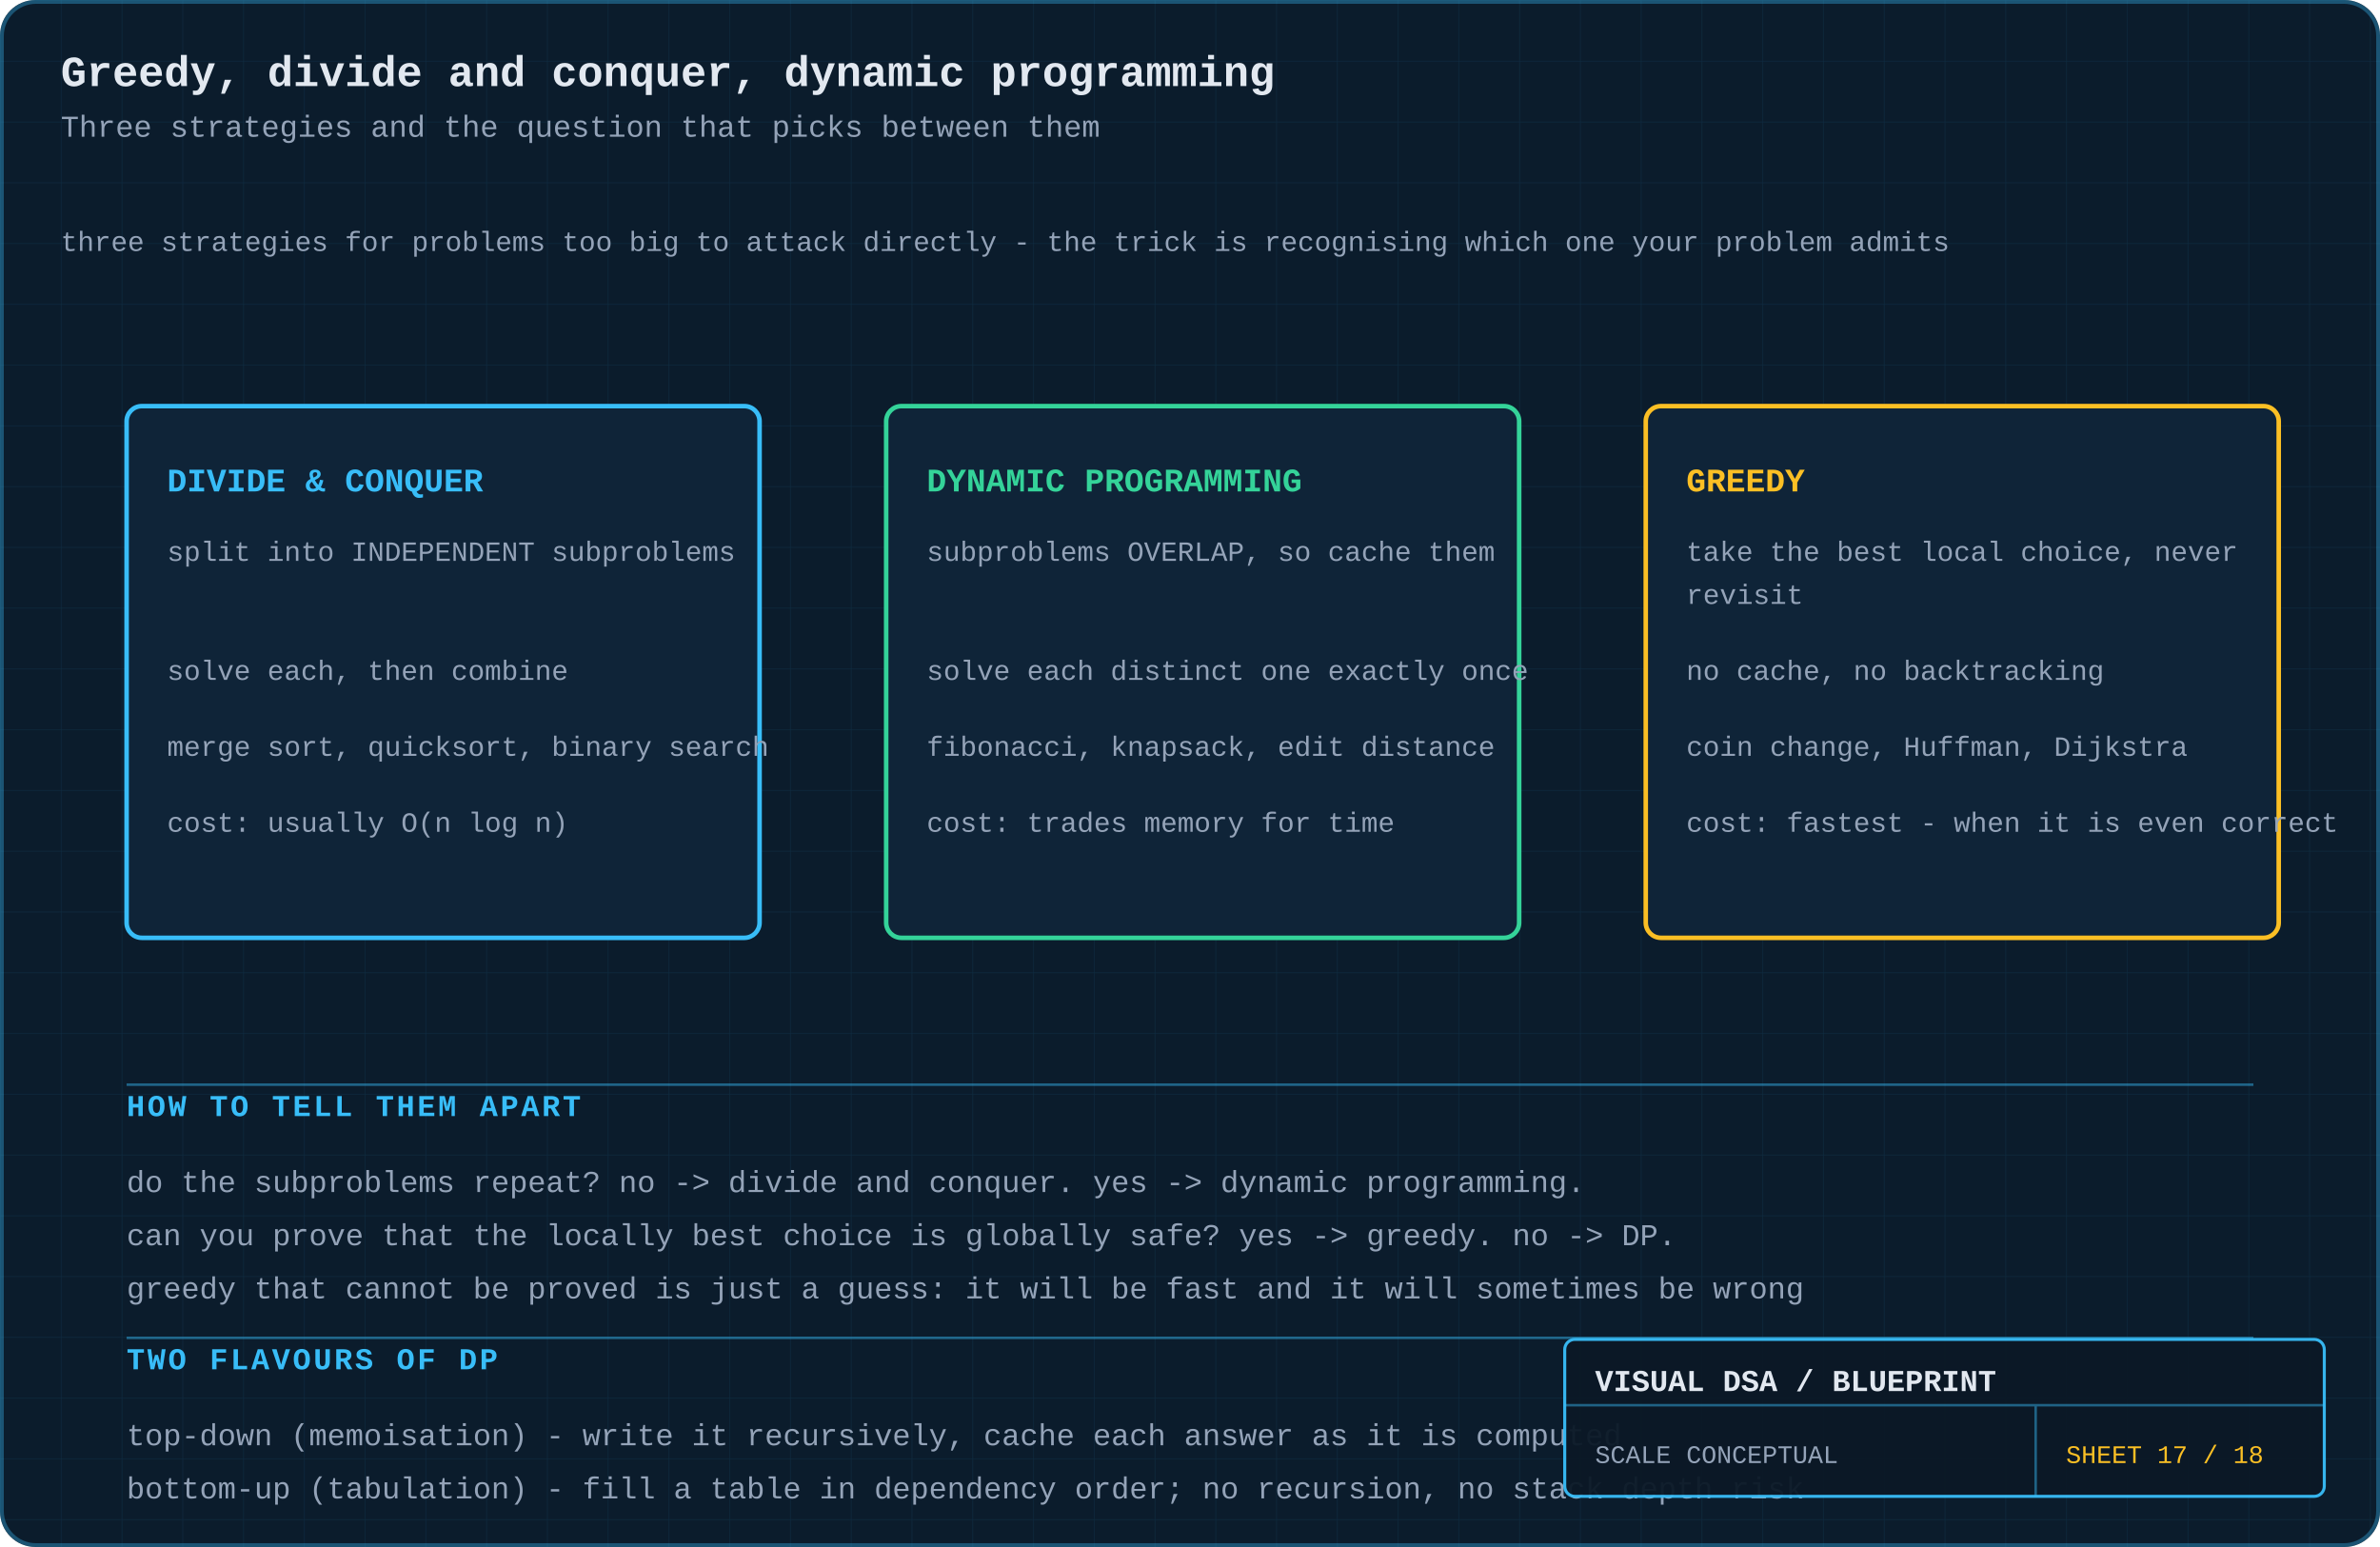
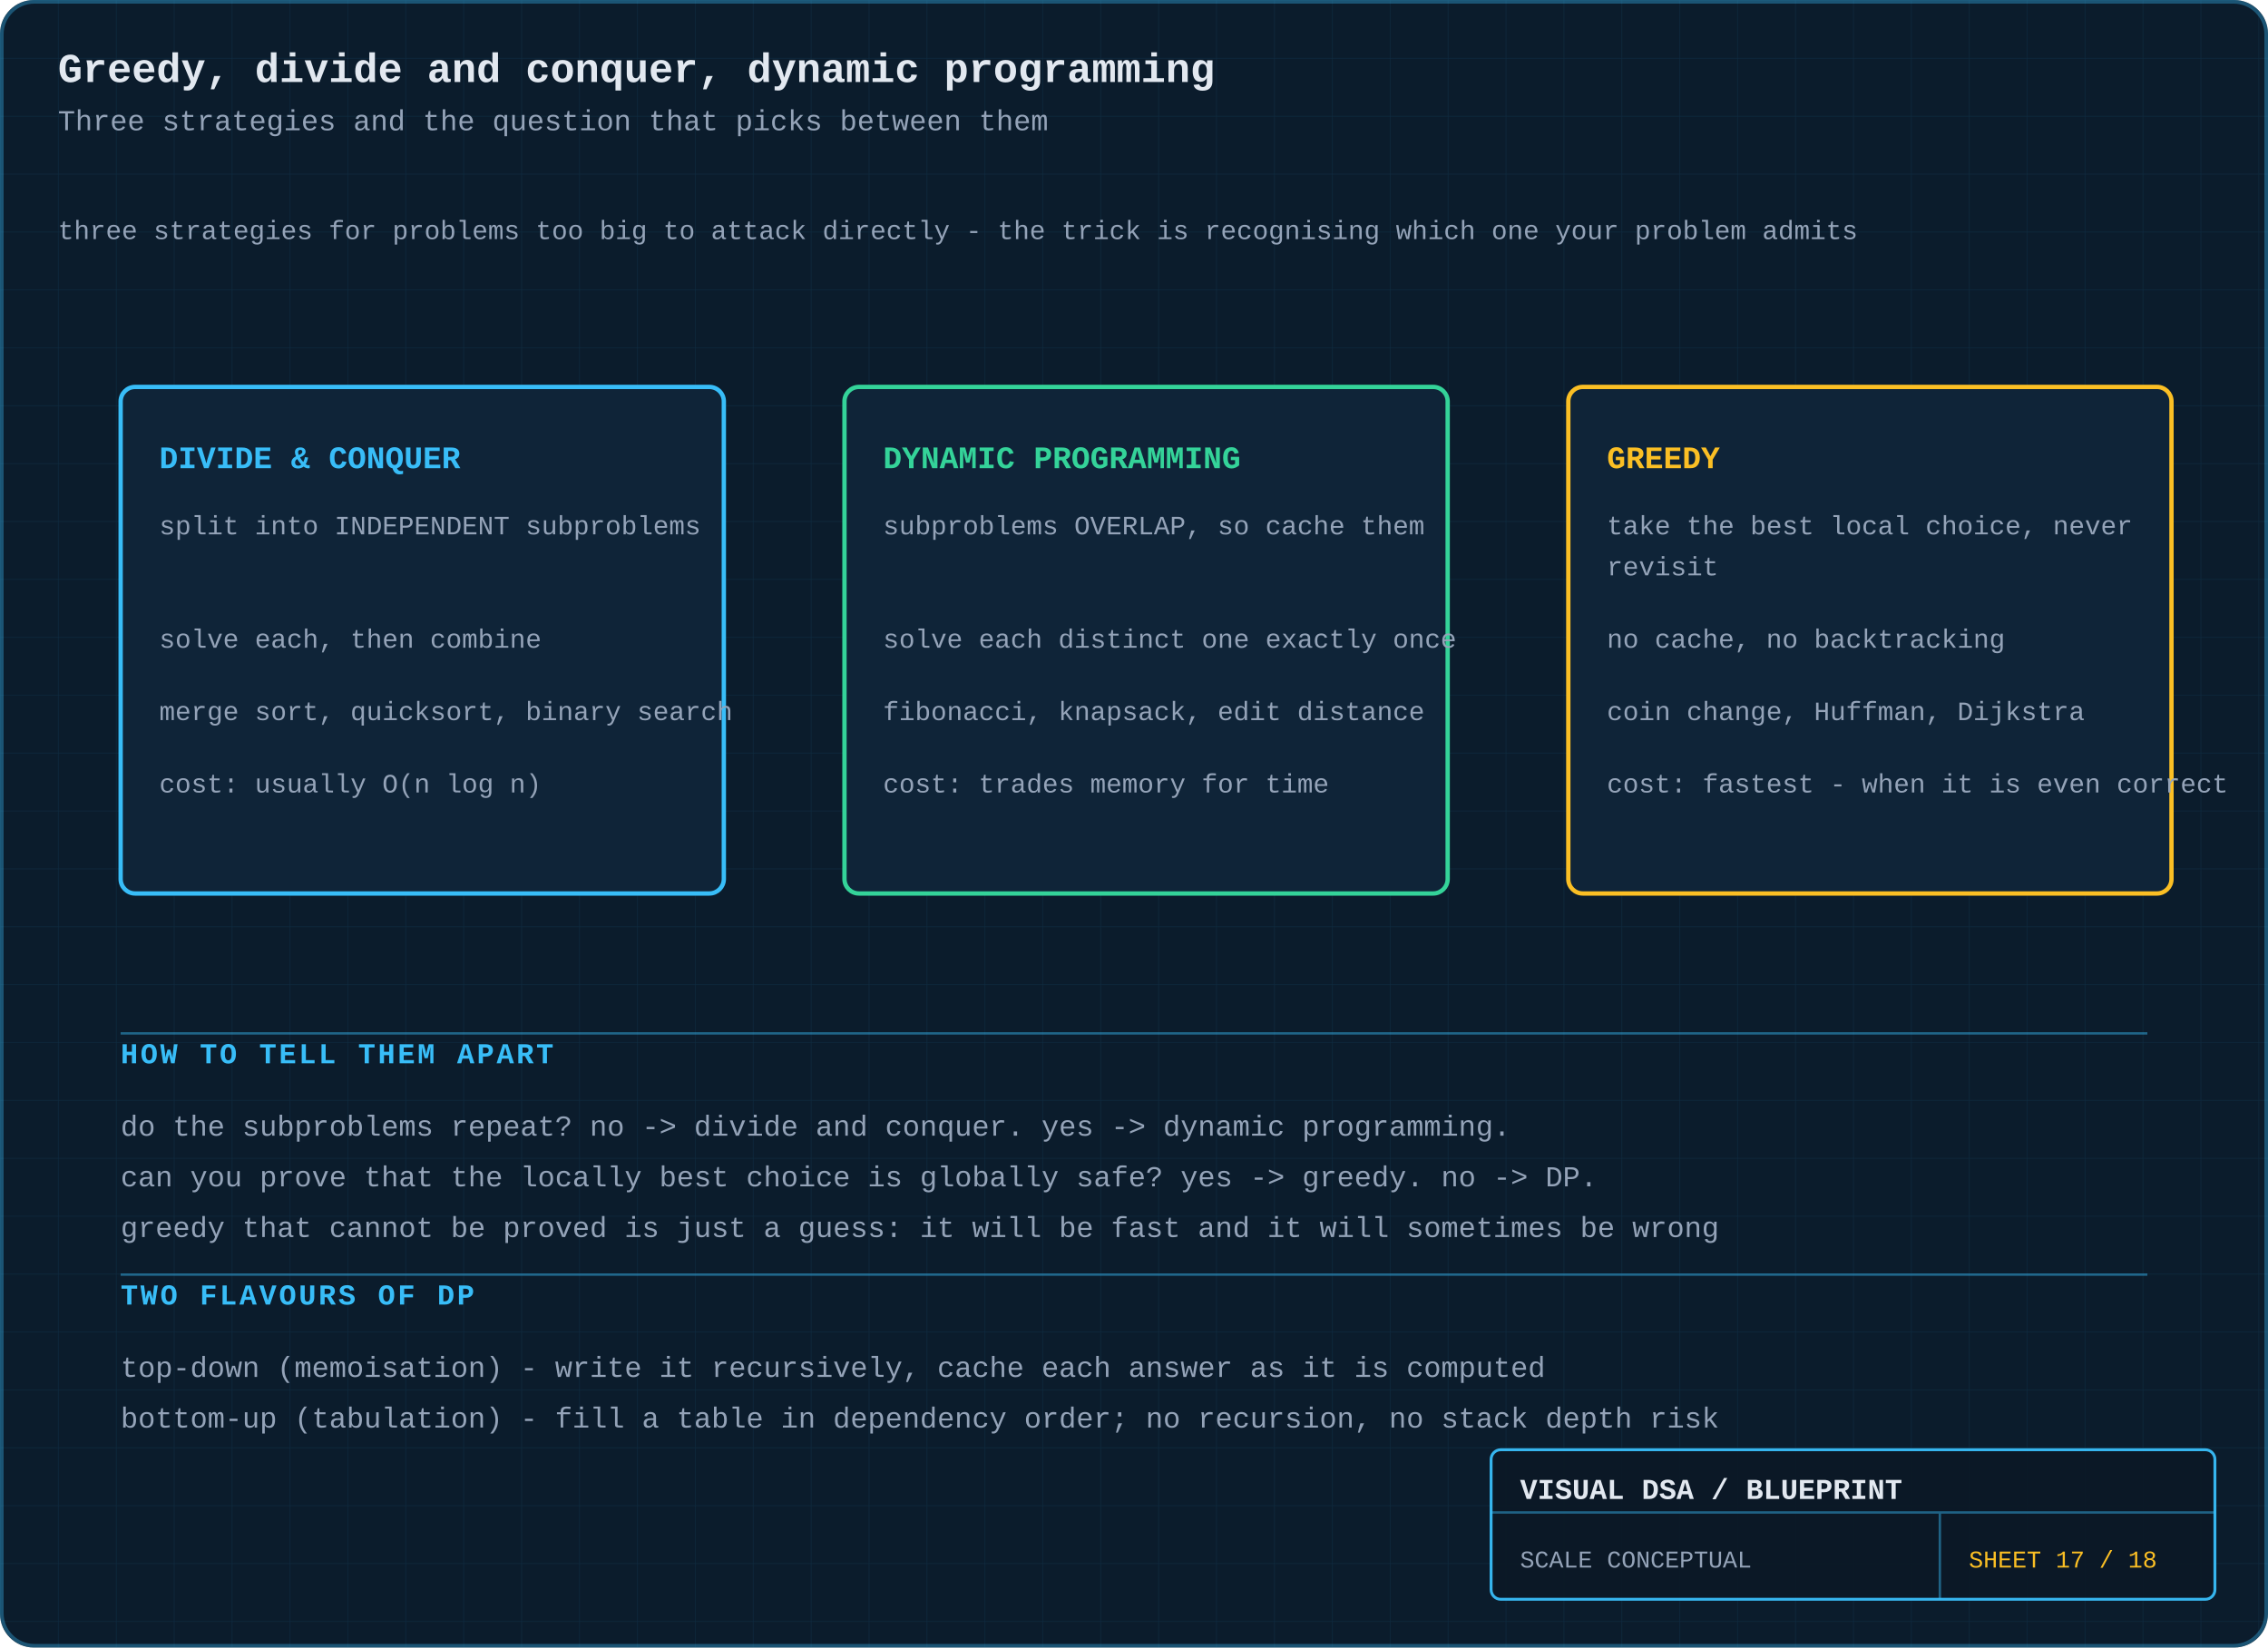
- <svg xmlns="http://www.w3.org/2000/svg" viewBox="0 0 940 611" width="940" height="611" role="img" aria-label="Greedy, divide and conquer, dynamic programming">
+ <svg xmlns="http://www.w3.org/2000/svg" viewBox="0 0 940 683" width="940" height="683" role="img" aria-label="Greedy, divide and conquer, dynamic programming">
  <defs>
    <pattern id="g" width="24" height="24" patternUnits="userSpaceOnUse">
      <path d="M24 0H0V24" fill="none" stroke="#38bdf8" stroke-width="0.5" opacity="0.09" />
    </pattern>
    <marker id="ar" viewBox="0 0 10 10" refX="9" refY="5" markerWidth="6" markerHeight="6" orient="auto-start-reverse">
      <path d="M0 0 L10 5 L0 10 z" fill="#38bdf8" />
    </marker>
    <marker id="ara" viewBox="0 0 10 10" refX="9" refY="5" markerWidth="6" markerHeight="6" orient="auto-start-reverse">
      <path d="M0 0 L10 5 L0 10 z" fill="#fbbf24" />
    </marker>
    <marker id="arg" viewBox="0 0 10 10" refX="9" refY="5" markerWidth="6" markerHeight="6" orient="auto-start-reverse">
      <path d="M0 0 L10 5 L0 10 z" fill="#34d399" />
    </marker>
  </defs>
  <style>
  text{font-family:ui-monospace, SFMono-Regular, Menlo, Consolas, 'Liberation Mono', monospace;dominant-baseline:middle}
  .title{fill:#e2e8f0;font-size:17px;font-weight:700;dominant-baseline:auto}
  .sub{fill:#94a3b8;font-size:12px;dominant-baseline:auto}
  .lbl{fill:#94a3b8;font-size:11px;text-anchor:middle}
  .lbl-l{fill:#94a3b8;font-size:11px}
  .val{fill:#e2e8f0;font-size:16px;text-anchor:middle;font-weight:600}
  .idx{fill:#64748b;font-size:10px;text-anchor:middle}
  .cell{fill:#0f2438;stroke:#38bdf8;stroke-width:1.5;rx:4}
  .step{fill:#fbbf24;font-size:12px;font-weight:700}
  .edge{stroke:#38bdf8;stroke-width:1.6;fill:none}

  </style>
-   <rect x="0" y="0" width="940" height="611" rx="14" fill="#0b1c2c" />
-   <rect x="0" y="0" width="940" height="611" rx="14" fill="url(#g)" />
-   <rect x="0.75" y="0.75" width="938.5" height="609.5" rx="13.5" fill="none" stroke="#38bdf8" stroke-width="1.5" opacity="0.35" />
+   <rect x="0" y="0" width="940" height="683" rx="14" fill="#0b1c2c" />
+   <rect x="0" y="0" width="940" height="683" rx="14" fill="url(#g)" />
+   <rect x="0.75" y="0.75" width="938.5" height="681.5" rx="13.5" fill="none" stroke="#38bdf8" stroke-width="1.5" opacity="0.35" />
  <text class="title" x="24" y="34">Greedy, divide and conquer, dynamic programming</text>
  <text class="sub" x="24" y="54">Three strategies and the question that picks between them</text>
  <text class="lbl-l hdrline" x="24" y="96">three strategies for problems too big to attack directly - the trick is recognising which one your problem admits</text>
  <g transform="translate(0,0.4)">
    <rect x="50" y="160" width="250" height="210" rx="6" fill="#0f2438" stroke="#38bdf8" stroke-width="1.8" />
    <text x="66" y="190" font-size="13" font-weight="700" fill="#38bdf8">DIVIDE &amp; CONQUER</text>
    <text x="66" y="218" font-size="11" fill="#94a3b8">split into INDEPENDENT subproblems</text>
    <text x="66" y="265" font-size="11" fill="#94a3b8">solve each, then combine</text>
    <text x="66" y="295" font-size="11" fill="#94a3b8">merge sort, quicksort, binary search</text>
    <text x="66" y="325" font-size="11" fill="#94a3b8">cost: usually O(n log n)</text>
    <rect x="350" y="160" width="250" height="210" rx="6" fill="#0f2438" stroke="#34d399" stroke-width="1.8" />
    <text x="366" y="190" font-size="13" font-weight="700" fill="#34d399">DYNAMIC PROGRAMMING</text>
    <text x="366" y="218" font-size="11" fill="#94a3b8">subproblems OVERLAP, so cache them</text>
    <text x="366" y="265" font-size="11" fill="#94a3b8">solve each distinct one exactly once</text>
    <text x="366" y="295" font-size="11" fill="#94a3b8">fibonacci, knapsack, edit distance</text>
    <text x="366" y="325" font-size="11" fill="#94a3b8">cost: trades memory for time</text>
    <rect x="650" y="160" width="250" height="210" rx="6" fill="#0f2438" stroke="#fbbf24" stroke-width="1.8" />
    <text x="666" y="190" font-size="13" font-weight="700" fill="#fbbf24">GREEDY</text>
    <text x="666" y="218" font-size="11" fill="#94a3b8">
      <tspan x="666" dy="0">take the best local choice, never</tspan>
      <tspan x="666" dy="17.0">revisit</tspan>
    </text>
    <text x="666" y="265" font-size="11" fill="#94a3b8">no cache, no backtracking</text>
    <text x="666" y="295" font-size="11" fill="#94a3b8">coin change, Huffman, Dijkstra</text>
    <text x="666" y="325" font-size="11" fill="#94a3b8">cost: fastest - when it is even correct</text>
    <text x="50" y="437" font-size="12" font-weight="700" fill="#38bdf8" letter-spacing="1">HOW TO TELL THEM APART</text>
    <path d="M50 428 L890 428" stroke="#38bdf8" stroke-width="1" opacity="0.45" />
    <text x="50" y="467" font-size="12" fill="#94a3b8">do the subproblems repeat?   no -&gt; divide and conquer.   yes -&gt; dynamic programming.</text>
    <text x="50" y="488" font-size="12" fill="#94a3b8">can you prove that the locally best choice is globally safe?   yes -&gt; greedy.   no -&gt; DP.</text>
    <text x="50" y="509" font-size="12" fill="#94a3b8">greedy that cannot be proved is just a guess: it will be fast and it will sometimes be wrong</text>
    <text x="50" y="537" font-size="12" font-weight="700" fill="#38bdf8" letter-spacing="1">TWO FLAVOURS OF DP</text>
    <path d="M50 528 L890 528" stroke="#38bdf8" stroke-width="1" opacity="0.45" />
    <text x="50" y="567" font-size="12" fill="#94a3b8">top-down (memoisation)  - write it recursively, cache each answer as it is computed</text>
    <text x="50" y="588" font-size="12" fill="#94a3b8">bottom-up (tabulation)  - fill a table in dependency order; no recursion, no stack depth risk</text>
  </g>
-   <rect x="618" y="529" width="300" height="62" rx="4" fill="#0a1826" stroke="#38bdf8" stroke-width="1.2" opacity="0.95" />
-   <path d="M618 555 L918 555 M804 555 L804 591" stroke="#38bdf8" stroke-width="1" opacity="0.45" />
-   <text x="630" y="546" font-size="12" font-weight="700" fill="#e2e8f0">VISUAL DSA / BLUEPRINT</text>
-   <text x="630" y="575" font-size="10" fill="#94a3b8">SCALE CONCEPTUAL</text>
-   <text x="816" y="575" font-size="10" fill="#fbbf24">SHEET 17 / 18</text>
+   <rect x="618" y="601" width="300" height="62" rx="4" fill="#0a1826" stroke="#38bdf8" stroke-width="1.2" opacity="0.95" />
+   <path d="M618 627 L918 627 M804 627 L804 663" stroke="#38bdf8" stroke-width="1" opacity="0.45" />
+   <text class="tb" x="630" y="618" font-weight="700" style="fill:#e2e8f0;font-size:12">VISUAL DSA / BLUEPRINT</text>
+   <text class="tb" x="630" y="647" style="fill:#94a3b8;font-size:10">SCALE CONCEPTUAL</text>
+   <text class="tb" x="816" y="647" style="fill:#fbbf24;font-size:10">SHEET 17 / 18</text>
</svg>
